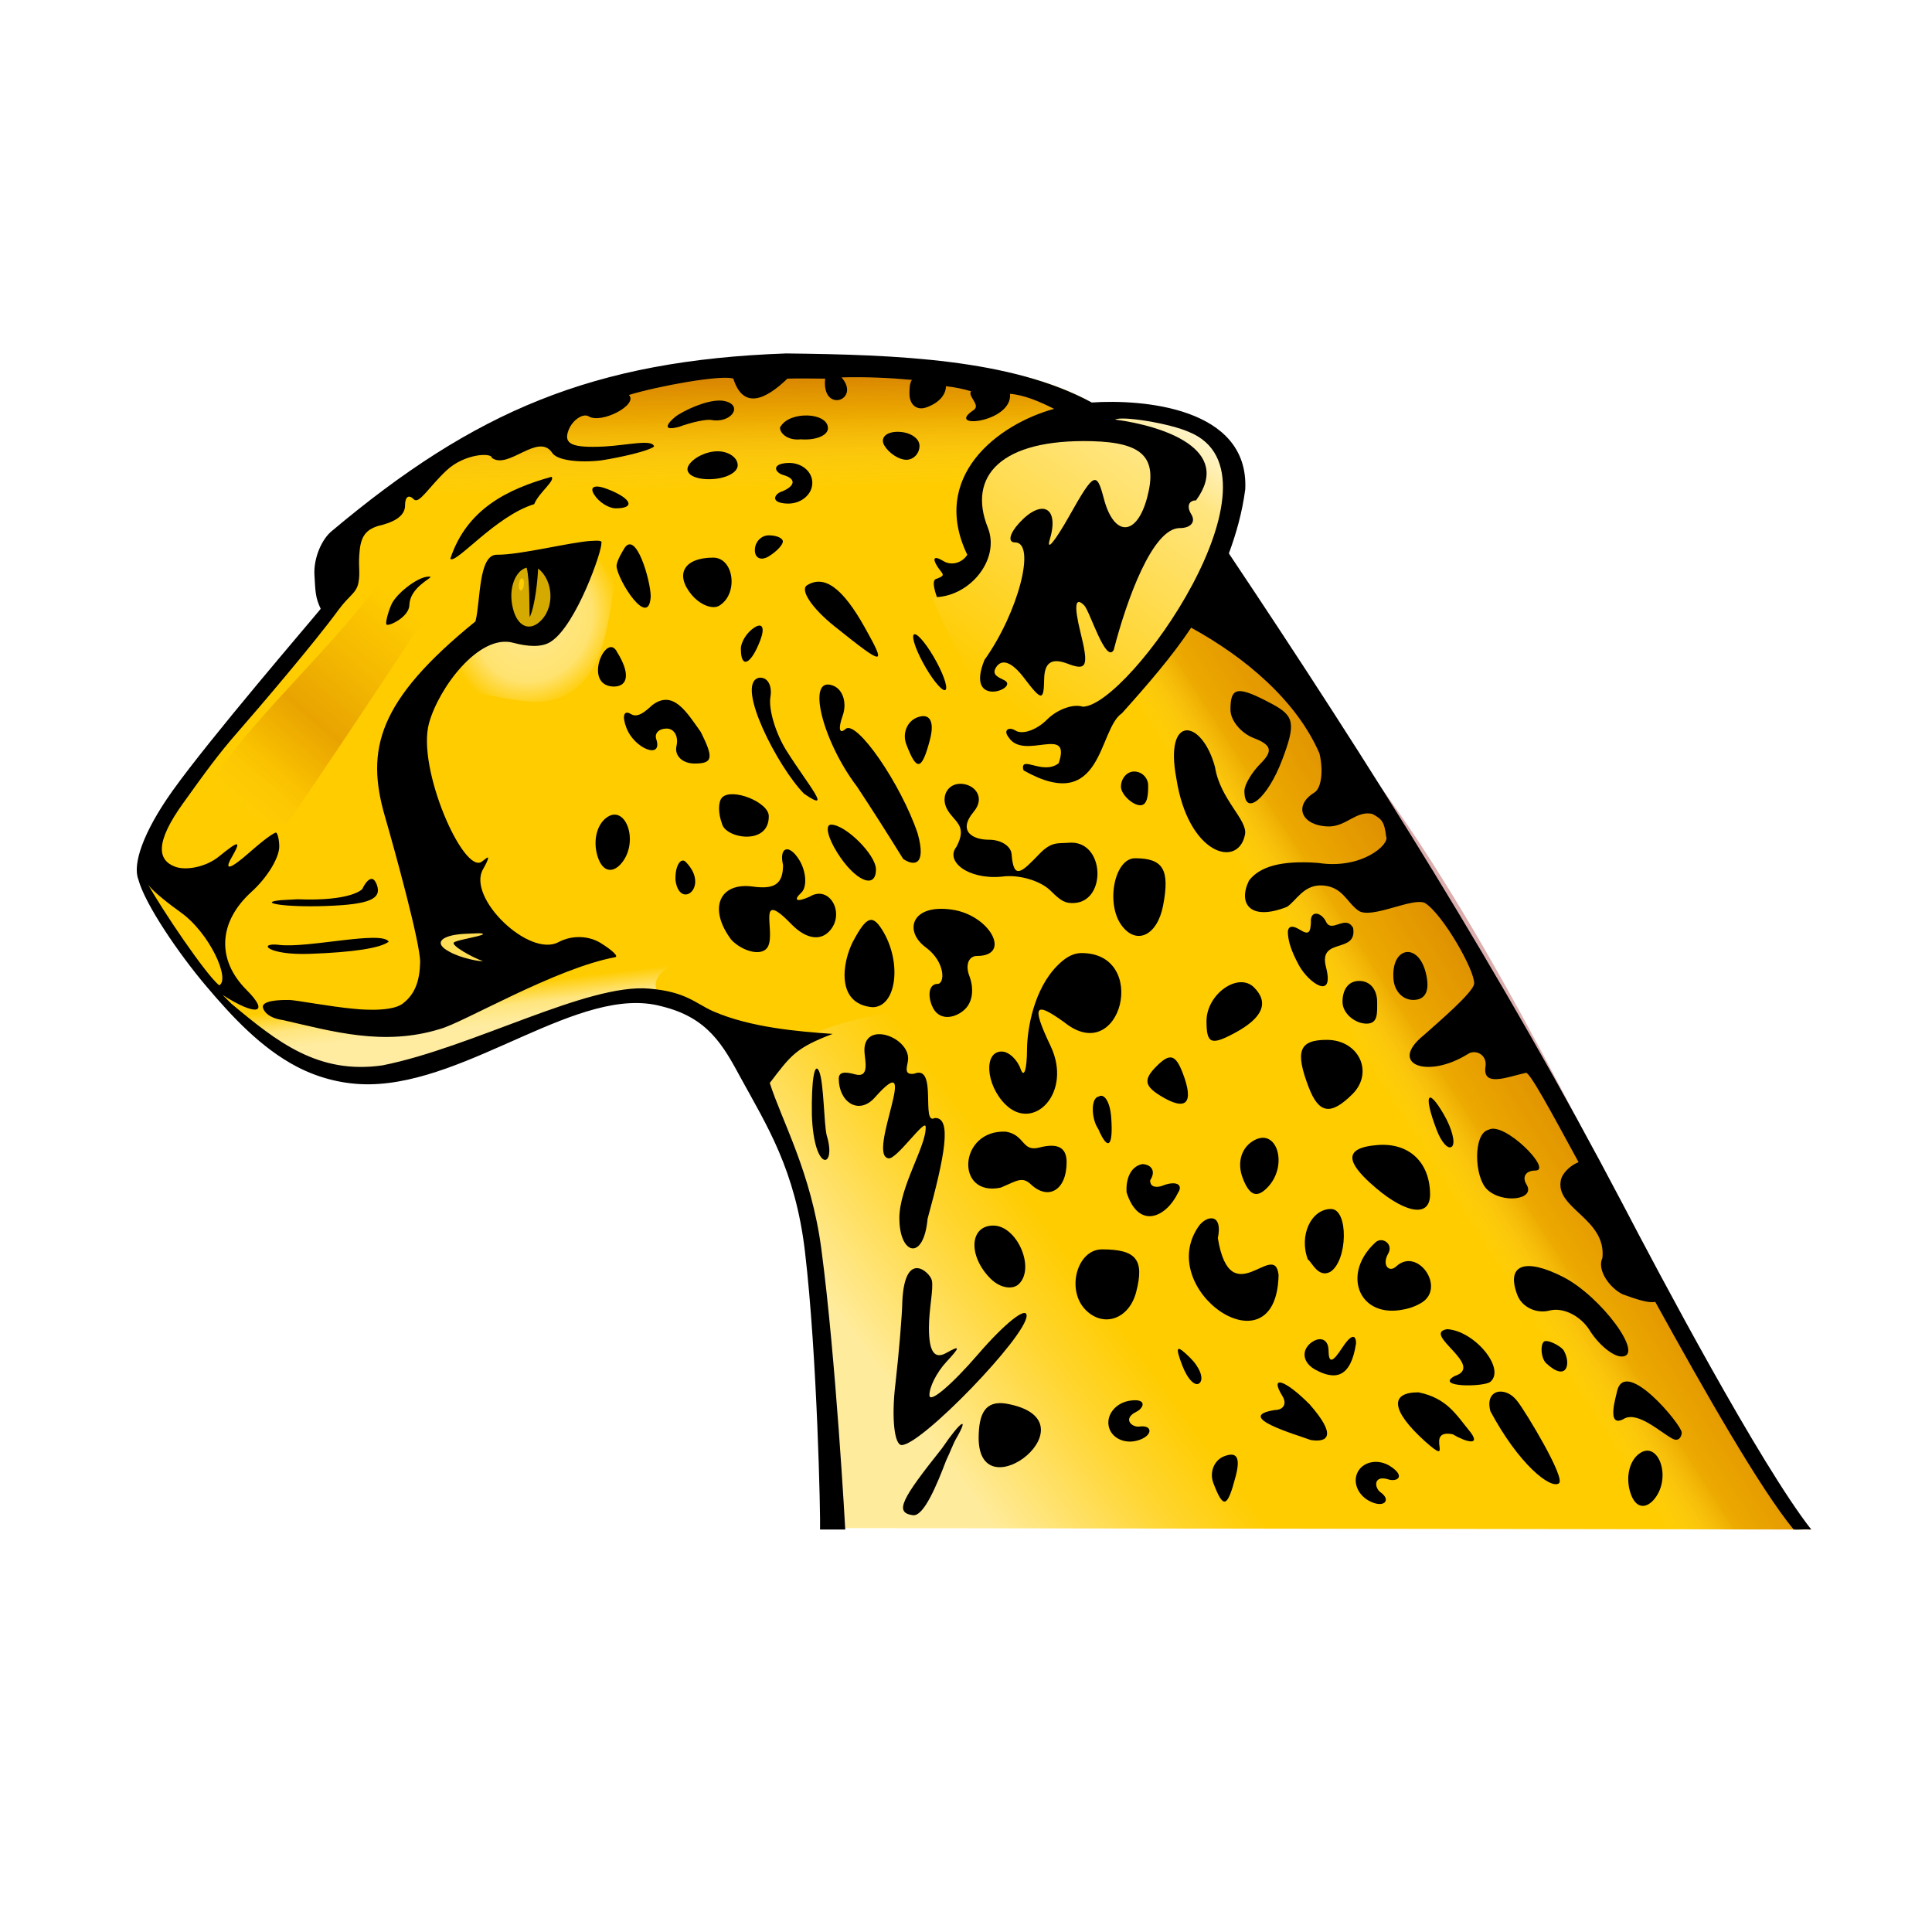
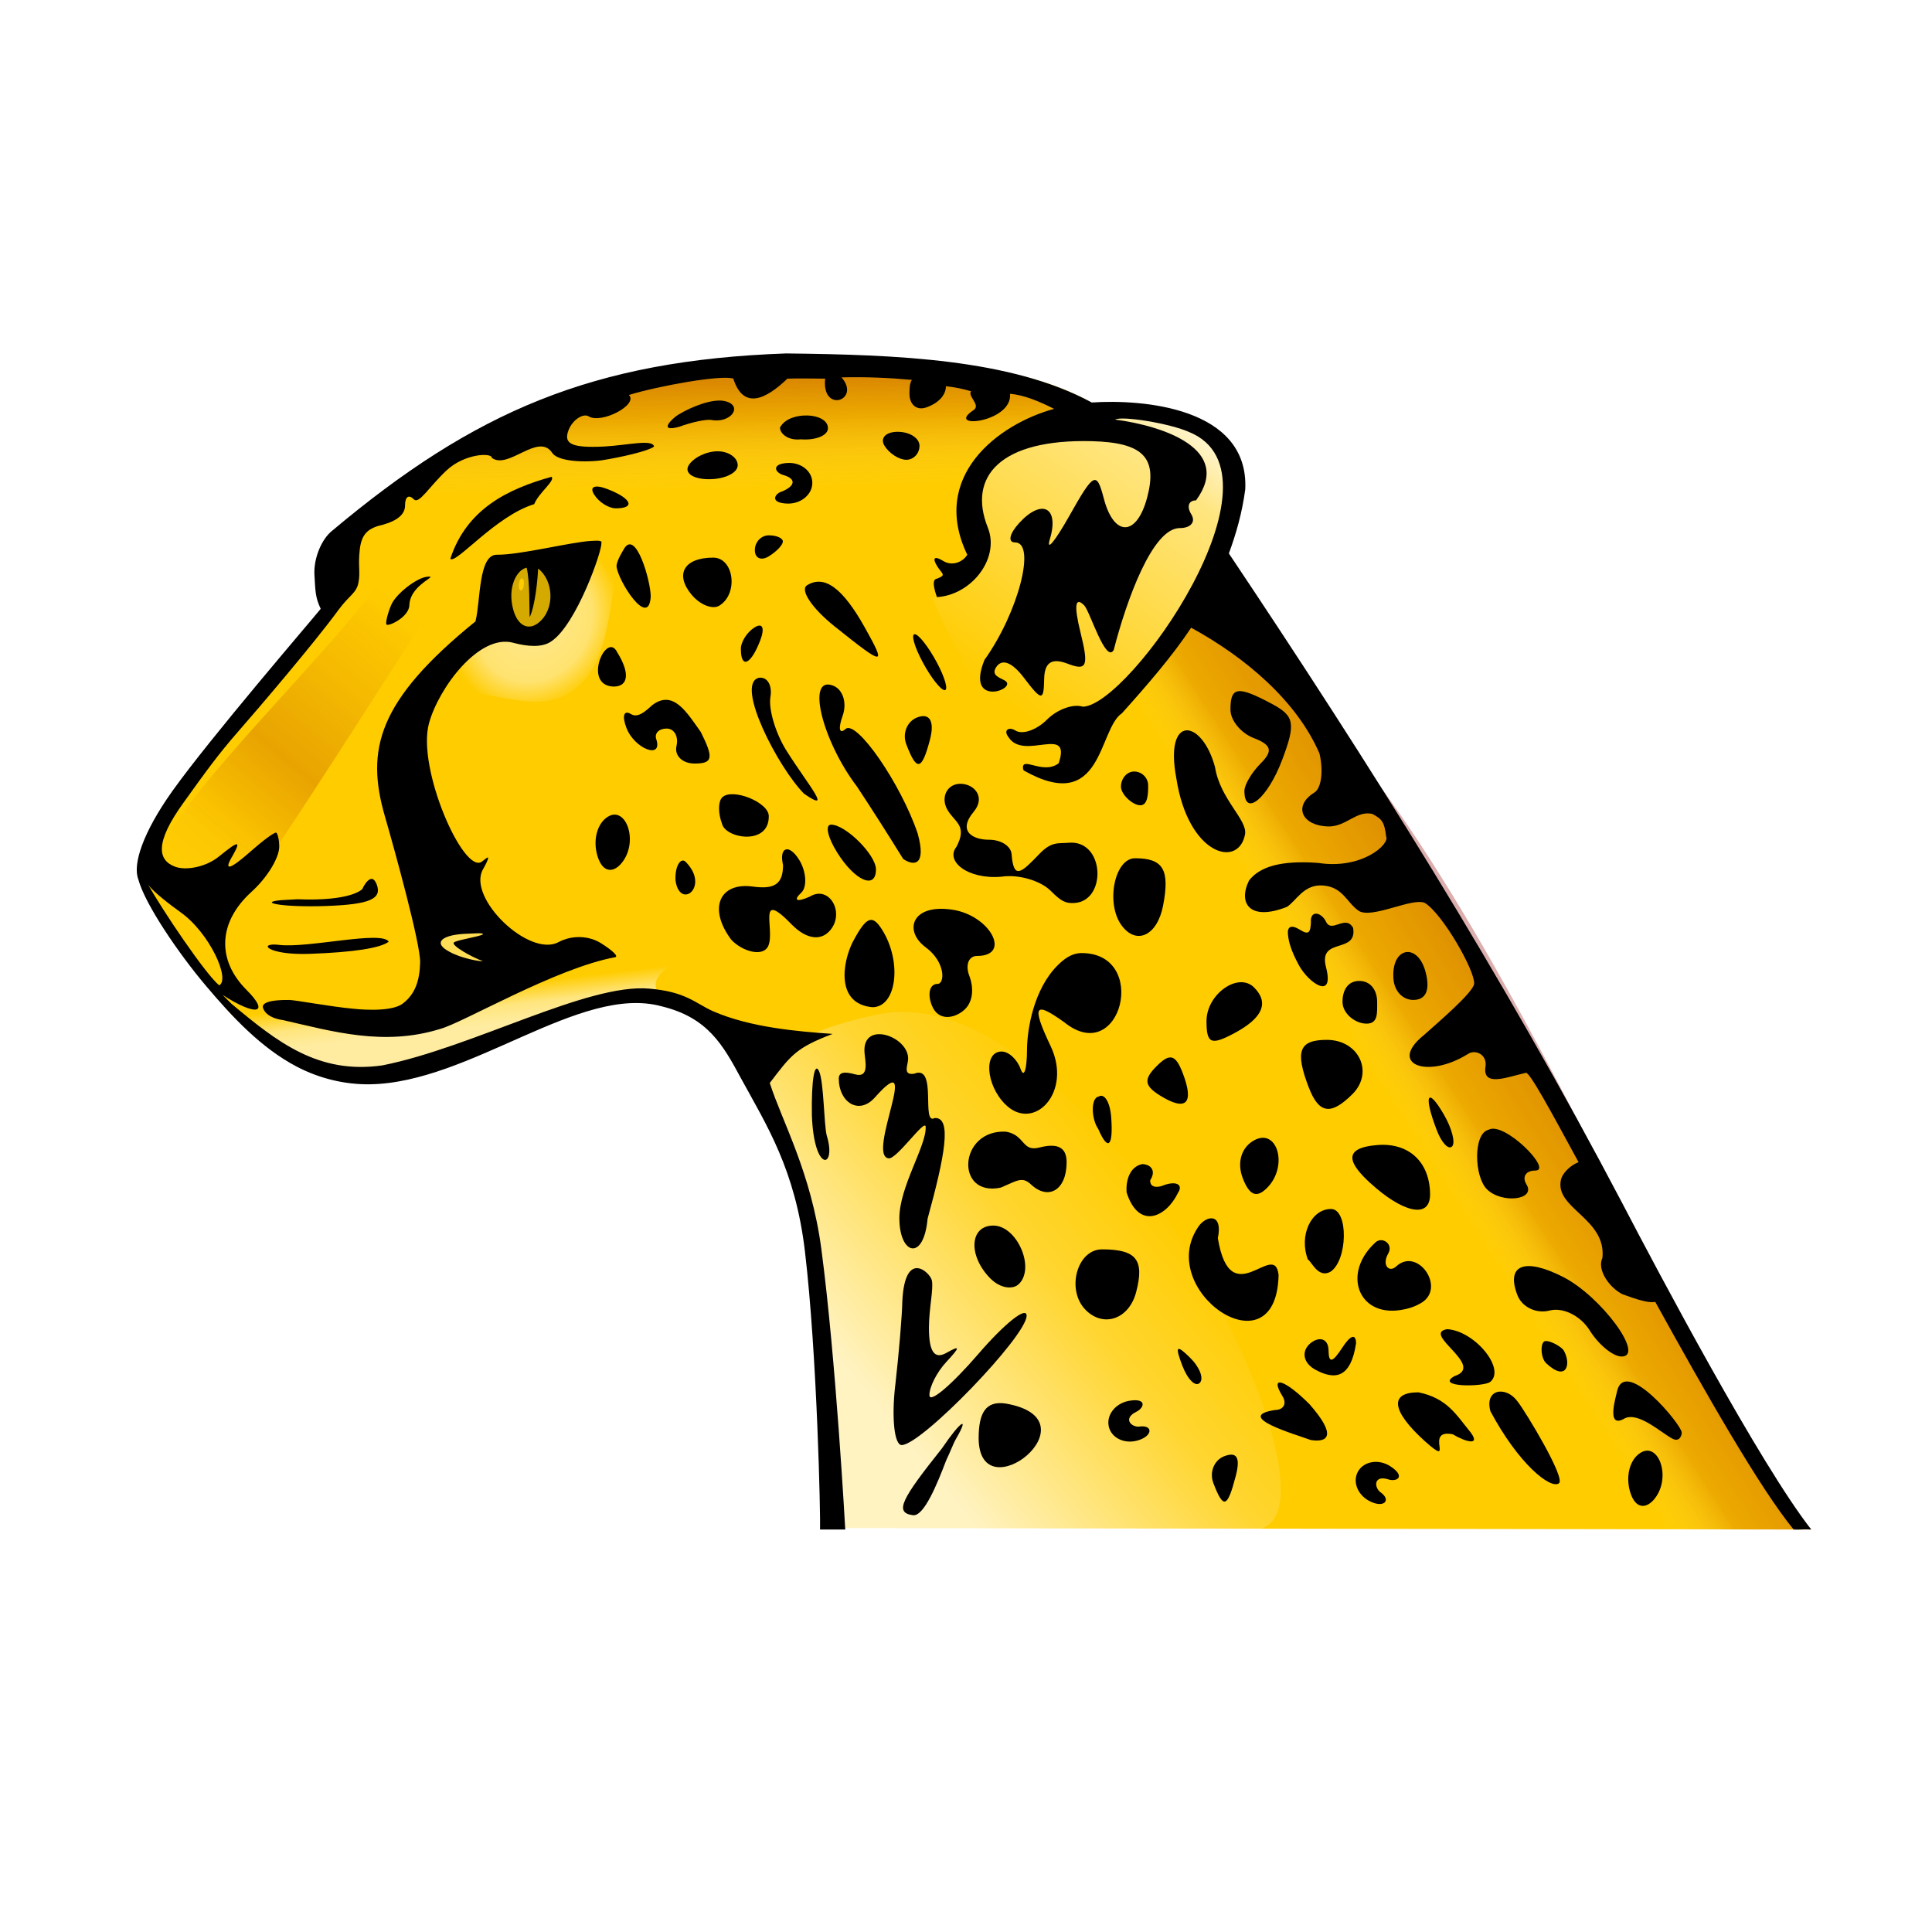
<svg xmlns="http://www.w3.org/2000/svg" xmlns:ns1="http://www.openswatchbook.org/uri/2009/osb" xmlns:xlink="http://www.w3.org/1999/xlink" width="48" height="48" id="svg2" version="1.1">
  <defs id="defs4">
    <linearGradient id="linearGradient4047">
      <stop style="stop-color:#930a0a;stop-opacity:0;" offset="0" id="stop4049" />
      <stop id="stop4061" offset="0.268" style="stop-color:#920707;stop-opacity:0.097;" />
      <stop id="stop4059" offset="0.531" style="stop-color:#920505;stop-opacity:0.204;" />
      <stop id="stop4051" offset="0.762" style="stop-color:#920000;stop-opacity:0.053;" />
      <stop style="stop-color:#ffffff;stop-opacity:0;" offset="1" id="stop4053" />
    </linearGradient>
    <linearGradient id="linearGradient3998" ns1:paint="gradient">
      <stop style="stop-color:#ffcc00;stop-opacity:1" offset="0" id="stop4000" />
      <stop id="stop4002" offset="0.54" style="stop-color:#ffe57f;stop-opacity:1" />
      <stop id="stop4004" offset="1" style="stop-color:#ffffff;stop-opacity:1;" />
    </linearGradient>
    <linearGradient ns1:paint="gradient" id="linearGradient3966">
      <stop id="stop3968" offset="0" style="stop-color:#ffffff;stop-opacity:0.628;" />
      <stop style="stop-color:#ffffff;stop-opacity:0.496;" offset="0.68" id="stop3970" />
      <stop id="stop3972" offset="1" style="stop-color:#ffffff;stop-opacity:0;" />
    </linearGradient>
    <linearGradient id="linearGradient4038">
      <stop style="stop-color:#930a0a;stop-opacity:0.549;" offset="0" id="stop4040" />
      <stop id="stop4042" offset="0.804" style="stop-color:#920000;stop-opacity:0.168;" />
      <stop style="stop-color:#ffffff;stop-opacity:0;" offset="1" id="stop4044" />
    </linearGradient>
    <linearGradient id="linearGradient3985">
-       <stop style="stop-color:#ffffff;stop-opacity:0.611;" offset="0" id="stop3987" />
-       <stop id="stop3993" offset="0.636" style="stop-color:#ffffff;stop-opacity:0.192;" />
+       <stop style="stop-color:#ffffff;stop-opacity:0.761;" offset="0" id="stop3987" />
+       <stop id="stop3993" offset="0.606" style="stop-color:#ffffff;stop-opacity:0.192;" />
      <stop style="stop-color:#ffffff;stop-opacity:0;" offset="1" id="stop3989" />
    </linearGradient>
    <linearGradient id="linearGradient3936">
      <stop id="stop3938" offset="0" style="stop-color:#ffffff;stop-opacity:1;" />
      <stop style="stop-color:#ffffff;stop-opacity:0.498;" offset="0.531" id="stop3940" />
      <stop id="stop3942" offset="1" style="stop-color:#ffffff;stop-opacity:0;" />
    </linearGradient>
    <linearGradient id="linearGradient3890">
      <stop id="stop3892" offset="0" style="stop-color:#930a0a;stop-opacity:0.549;" />
      <stop style="stop-color:#920000;stop-opacity:0.168;" offset="0.542" id="stop3946" />
      <stop id="stop3894" offset="1" style="stop-color:#ffffff;stop-opacity:0;" />
    </linearGradient>
    <linearGradient id="linearGradient3892">
      <stop id="stop3900" offset="0" style="stop-color:#ffcc00;stop-opacity:1" />
      <stop style="stop-color:#ffe57f;stop-opacity:1;" offset="0.749" id="stop3999" />
      <stop style="stop-color:#ffffff;stop-opacity:1;" offset="1" id="stop3896" />
    </linearGradient>
    <linearGradient id="linearGradient3866" ns1:paint="gradient">
      <stop style="stop-color:#ffffff;stop-opacity:0.628;" offset="0" id="stop3868" />
      <stop id="stop3897" offset="0.456" style="stop-color:#ffffff;stop-opacity:0.496;" />
      <stop style="stop-color:#ffffff;stop-opacity:0;" offset="1" id="stop3870" />
    </linearGradient>
    <linearGradient xlink:href="#linearGradient3892" id="linearGradient3898" x1="24.597" y1="1022.915" x2="30.003" y2="1015.553" gradientUnits="userSpaceOnUse" gradientTransform="translate(-0.375,-1.6252)" />
    <radialGradient xlink:href="#linearGradient3866-7" id="radialGradient3882-1" cx="7.601" cy="1037.602" fx="7.601" fy="1037.602" r="8.188" gradientTransform="matrix(2.089121,-0.4214495,0.07819655,0.3876196,-86.85943,633.499)" gradientUnits="userSpaceOnUse" />
    <linearGradient id="linearGradient3866-7">
      <stop style="stop-color:#ffffff;stop-opacity:1;" offset="0" id="stop3868-4" />
      <stop style="stop-color:#ffffff;stop-opacity:0;" offset="1" id="stop3870-0" />
    </linearGradient>
    <linearGradient xlink:href="#linearGradient3890" id="linearGradient3882" x1="19.179" y1="1014.248" x2="19.263" y2="1018.164" gradientUnits="userSpaceOnUse" gradientTransform="translate(-0.375,-1.6252)" />
    <radialGradient xlink:href="#linearGradient3866-77" id="radialGradient3882-2" cx="9.877" cy="1038.746" fx="9.877" fy="1038.746" r="8.188" gradientTransform="matrix(1.014447,-0.287874,0.07220969,0.2544617,-69.12317,770.2012)" gradientUnits="userSpaceOnUse" />
    <linearGradient id="linearGradient3866-77">
      <stop style="stop-color:#ffffff;stop-opacity:1;" offset="0" id="stop3868-1" />
      <stop id="stop3897-2" offset="0.677" style="stop-color:#ffffff;stop-opacity:0.498;" />
      <stop style="stop-color:#ffffff;stop-opacity:0;" offset="1" id="stop3870-6" />
    </linearGradient>
    <radialGradient xlink:href="#linearGradient3866-9" id="radialGradient3882-4" cx="9.877" cy="1038.746" fx="9.877" fy="1038.746" r="8.188" gradientTransform="matrix(1.296057,-0.4233518,0.08024686,0.2456693,-80.25333,780.6725)" gradientUnits="userSpaceOnUse" />
    <linearGradient id="linearGradient3866-9">
      <stop style="stop-color:#ffffff;stop-opacity:0.08;" offset="0" id="stop3868-46" />
      <stop id="stop3897-0" offset="0.369" style="stop-color:#ffffff;stop-opacity:0.496;" />
      <stop style="stop-color:#ffffff;stop-opacity:0;" offset="1" id="stop3870-3" />
    </linearGradient>
-     <linearGradient xlink:href="#linearGradient3985" id="linearGradient3991" x1="20.743" y1="1038.023" x2="25.196" y2="1034.766" gradientUnits="userSpaceOnUse" gradientTransform="translate(-0.375,-1.6252)" />
+     <linearGradient xlink:href="#linearGradient3985" id="linearGradient3991" x1="20.806" y1="1039.273" x2="27.696" y2="1033.641" gradientUnits="userSpaceOnUse" gradientTransform="translate(-0.375,-1.6252)" />
    <linearGradient xlink:href="#linearGradient3866" id="linearGradient3995" x1="13.482" y1="1031.334" x2="13.371" y2="1030.392" gradientUnits="userSpaceOnUse" gradientTransform="translate(-0.375,-1.6252)" />
    <linearGradient xlink:href="#linearGradient3890-4" id="linearGradient3882-2" x1="19.179" y1="1014.248" x2="19.263" y2="1018.164" gradientUnits="userSpaceOnUse" />
    <linearGradient id="linearGradient3890-4">
      <stop id="stop3892-5" offset="0" style="stop-color:#930a0a;stop-opacity:0.549;" />
      <stop style="stop-color:#920000;stop-opacity:0.168;" offset="0.542" id="stop3946-8" />
      <stop id="stop3894-8" offset="1" style="stop-color:#ffffff;stop-opacity:0;" />
    </linearGradient>
    <linearGradient gradientTransform="matrix(1.084741,1.475231,-1.706353,0.9378156,1749.751,46.54595)" y2="1018.164" x2="19.263" y1="1014.183" x1="19.5" gradientUnits="userSpaceOnUse" id="linearGradient4017" xlink:href="#linearGradient4038" />
    <linearGradient xlink:href="#linearGradient3866-0" id="linearGradient3995-4" x1="13.482" y1="1031.334" x2="13.371" y2="1030.392" gradientUnits="userSpaceOnUse" gradientTransform="translate(-0.375,-1.6252)" />
    <linearGradient id="linearGradient3866-0" ns1:paint="gradient">
      <stop style="stop-color:#ffffff;stop-opacity:0.628;" offset="0" id="stop3868-9" />
      <stop id="stop3897-4" offset="0.456" style="stop-color:#ffffff;stop-opacity:0.496;" />
      <stop style="stop-color:#ffffff;stop-opacity:0;" offset="1" id="stop3870-8" />
    </linearGradient>
    <radialGradient xlink:href="#linearGradient3966" id="radialGradient4008" cx="13.423" cy="1019.587" fx="13.423" fy="1019.587" r="2.071" gradientTransform="matrix(0.6302367,-0.9101278,0.7946644,0.5502817,-805.4035,470.9496)" gradientUnits="userSpaceOnUse" />
    <linearGradient xlink:href="#linearGradient3890-2" id="linearGradient3882-1" x1="19.179" y1="1014.248" x2="19.263" y2="1018.164" gradientUnits="userSpaceOnUse" gradientTransform="translate(-0.375,-1.6252)" />
    <linearGradient id="linearGradient3890-2">
      <stop id="stop3892-6" offset="0" style="stop-color:#930a0a;stop-opacity:0.549;" />
      <stop style="stop-color:#920000;stop-opacity:0.168;" offset="0.542" id="stop3946-0" />
      <stop id="stop3894-4" offset="1" style="stop-color:#ffffff;stop-opacity:0;" />
    </linearGradient>
-     <linearGradient xlink:href="#linearGradient4047" id="linearGradient4057" x1="34.314" y1="1014.788" x2="29.112" y2="1019.04" gradientUnits="userSpaceOnUse" gradientTransform="matrix(0.9849401,-0.1728958,0.1728958,0.9849401,-199.1693,25.926)" />
+     <linearGradient xlink:href="#linearGradient4047" id="linearGradient4057" x1="34.314" y1="1014.788" x2="27.444" y2="1020.588" gradientUnits="userSpaceOnUse" gradientTransform="matrix(0.9849401,-0.1728958,0.1728958,0.9849401,-199.1693,25.926)" />
  </defs>
  <g id="layer1" style="display:inline" transform="translate(0,-1004.362)">
    <path style="fill:#ffcc00;display:inline" d="m 44.903,1042.327 c -1.269,-1.617 -3.8,-6.336 -4.714,-8.089 -3.025,-5.76 -6.356,-11.053 -9.901,-16.347 -0.873,-1.039 -0.612,-1.886 -2.891,-3.356 -2.006,-1.294 -4.952,-1.232 -7.877,-1.266 l -0.357,-0.016 c -4.81,0.171 -7.379,1.425 -10.907,4.386 -0.25,0.197 -0.375,0.557 -0.351,0.983 0.024,0.42 3.333e-4,0.583 0.134,0.863 -0.253,0.313 -2.78,3.214 -3.72,4.535 -0.732,1.029 -0.943,1.792 -0.798,2.16 0.162,0.616 1.04,2.063 1.616,2.675 0.049,0.051 0.306,0.384 0.477,0.497 -0.106,0.1 1.29,1.245 1.713,1.387 0.46,0.155 0.928,0.516 1.864,0.497 2.349,-0.106 5.116,-2.58 7.143,-2.026 4.449,1.41 4.039,9.6 4.105,13.116 L 45,1042.362 z" id="path3127-0" />
-     <path style="fill:url(#linearGradient4057);fill-opacity:1;stroke:none;display:inline" d="m 4.88,1024.498 c 0.709,-1.71 3.14,-3.724 4.564,-5.682 0.681,-0.083 1.72,-0.048 1.497,0.301 -0.546,0.857 -2.826,4.294 -3.808,5.708 -0.654,0.016 -2.023,-0.056 -2.253,-0.328 z" id="path3646-1-9-9" />
+     <path style="fill:url(#linearGradient4057);fill-opacity:1;stroke:none;display:inline" d="m 3.818,1025.748 c 0.709,-1.71 4.202,-4.974 5.627,-6.932 0.681,-0.083 1.72,-0.048 1.497,0.301 -0.546,0.857 -3.451,5.419 -4.433,6.833 -0.78,0.332 -2.664,0.577 -2.69,-0.203 z" id="path3646-1-9-9" />
    <path style="fill:url(#linearGradient3991);fill-opacity:1;stroke:none;display:inline" d="m 21,1042.362 c 0,0 -0.293,-0.703 -0.439,-3.657 -0.161,-3.246 -1.557,-7.075 -1.568,-7.678 0.004,-0.581 1.485,-1.193 2.758,-1.45 5.486,-1.224 12.485,13.162 9.249,12.784 z" id="path3646-1-6" />
    <path style="fill:url(#linearGradient4017);fill-opacity:1;stroke:none;display:inline" d="m 29.725,1019.74 c 6.066,2.342 11.845,19.048 15.275,22.622 -4.324,-6e-4 -9,0 -12.968,0.014 -1.032,-0.014 -0.252,-1.169 0.085,-1.742 1.759,-2.986 4.292,-11.336 -2.361,-15.139 -1.254,-0.717 -2.644,-1.65 -2.504,-2.313 0.242,-1.146 1.488,-1.896 2.473,-3.442 z" id="path3646-1-9-1" />
    <path style="opacity:0.885;fill:url(#radialGradient4008);fill-opacity:1;stroke:none;display:inline" d="m 12.156,1019.891 c 2.338,1.077 0.822,-1.861 3.337,-2.696 -0.344,2.401 -0.383,3.606 -1.168,4.264 -0.877,0.735 -2.083,0.024 -3.136,0.093 -0.317,0.021 0.047,-0.854 0.967,-1.661 z" id="path3646-1-8" />
    <path style="fill:url(#linearGradient3882);fill-opacity:1;stroke:none;display:inline" d="m 10.295,1016.131 c 1.452,-1.255 3.439,-1.982 6.336,-2.584 7.079,-0.974 15.444,0.953 9.183,5.029 -1.071,1.903 0.533,4.024 -0.288,2.634 -0.975,-1.65 -5.886,-5.809 -9.663,-4.517 -3.381,1.156 -5.225,0.994 -5.568,-0.561 z" id="path3646-1-9" />
    <path style="fill:#000000" d="m 40.179,1038.912 c 0.214,-0.823 1.582,0.831 1.602,1.034 0.009,0.062 -0.048,0.257 -0.231,0.159 -0.301,-0.162 -0.836,-0.665 -1.181,-0.506 -0.501,0.301 -0.196,-0.612 -0.19,-0.688 z" id="path3750" />
    <path style="fill:#000000" d="m 23.409,1040.337 c 0.459,-0.676 0.682,-0.812 0.348,-0.237 -0.076,0.13 -0.142,0.323 -0.25,0.546 -0.223,0.587 -0.553,1.397 -0.825,1.361 -0.474,-0.063 -0.279,-0.406 0.727,-1.669 z" id="path3748" />
    <path style="fill:#000000" d="m 34.795,1036.909 c -1.056,0.167 -1.457,-0.921 -0.619,-1.683 0.163,-0.148 0.451,0.041 0.314,0.28 -0.166,0.288 0.021,0.485 0.198,0.32 0.526,-0.492 1.236,0.517 0.638,0.897 -0.199,0.123 -0.387,0.164 -0.531,0.186 z m 2.907,2.27 c 0.198,0.25 1.202,1.909 1.03,2.035 -0.21,0.155 -1.004,-0.481 -1.703,-1.79 -0.152,-0.561 0.39,-0.634 0.673,-0.245 z m -1.75,-1.794 c 0.677,0.036 1.462,0.979 1.076,1.307 -0.155,0.132 -1.395,0.142 -0.89,-0.142 0.782,-0.251 -0.833,-1.052 -0.186,-1.165 z m 0.55,2.519 c 0.331,0.408 -0.1,0.278 -0.41,0.092 -0.738,-0.145 0.091,0.87 -0.69,0.174 -0.83,-0.751 -0.892,-1.216 -0.162,-1.216 0.706,0.14 0.946,0.566 1.261,0.95 z" id="path3744" />
    <path style="fill:#000000" d="m 38.854,1037.919 c -0.065,-0.113 -0.423,-0.298 -0.5,-0.221 -0.091,0.091 -0.068,0.414 0.063,0.536 0.509,0.474 0.623,0.01 0.436,-0.315 z" id="path3742" />
    <path style="fill:#000000" d="m 24.314,1040.102 c 0,-0.628 0.168,-0.945 0.675,-0.869 2.291,0.399 -0.653,2.732 -0.675,0.869 z" id="path3740" />
    <path style="fill:#000000" d="m 24.871,1039.675 c -0.115,-0.116 -0.198,0.09 -0.183,0.456 0.094,0.838 0.427,-0.188 0.183,-0.456 z" id="path3738" />
    <path style="fill:#000000" d="m 31.665,1039.394 c 0.226,0 0.314,-0.157 0.196,-0.347 -0.327,-0.53 0.057,-0.415 0.673,0.202 0.687,0.781 0.459,0.957 0.031,0.89 -0.365,-0.136 -1.923,-0.581 -0.9,-0.744 z" id="path3736" />
    <path style="fill:#000000" d="m 22.242,1038.787 c 0.092,-0.812 0.171,-1.754 0.176,-2.093 0.062,-1.303 0.685,-0.721 0.732,-0.527 0.05,0.205 -0.071,0.706 -0.071,1.184 0,0.594 0.137,0.791 0.434,0.623 0.348,-0.196 0.348,-0.151 0,0.223 -0.239,0.257 -0.429,0.632 -0.421,0.833 0.007,0.201 0.552,-0.261 1.211,-1.025 0.659,-0.764 1.2,-1.195 1.203,-0.956 0.006,0.502 -2.613,3.215 -3.104,3.215 -0.181,0 -0.254,-0.663 -0.161,-1.477 z" id="path3734" />
    <path style="fill:#000000" d="m 29.375,1038.292 c -0.189,-0.495 -0.149,-0.535 0.195,-0.195 0.238,0.236 0.344,0.516 0.237,0.623 -0.107,0.107 -0.301,-0.086 -0.432,-0.429 z" id="path3732" />
    <path style="fill:#000000" d="m 32.647,1038.373 c -0.319,-0.198 -0.3,-0.514 -0.03,-0.681 0.212,-0.131 0.387,-0.033 0.39,0.217 0.004,0.331 0.097,0.312 0.342,-0.065 0.202,-0.313 0.339,-0.356 0.342,-0.107 -0.133,0.874 -0.531,0.929 -1.045,0.636 z" id="path3730" />
    <path style="fill:#000000" d="m 29.804,1034.796 c 0.215,-0.253 0.577,-0.27 0.453,0.327 0.313,1.91 1.412,0.015 1.509,0.916 -0.052,2.49 -3.138,0.348 -1.962,-1.243 z" id="path3728" />
    <path style="fill:#000000" d="m 39.496,1037.415 c -0.227,-0.364 -0.665,-0.58 -0.998,-0.493 -0.328,0.086 -0.685,-0.085 -0.799,-0.383 -0.289,-0.753 0.178,-0.939 1.135,-0.452 0.946,0.482 2.046,1.977 1.454,1.977 -0.213,0 -0.569,-0.292 -0.792,-0.648 z" id="path3726" />
    <path style="fill:#000000" d="m 24.612,1036.132 c -0.565,-0.565 -0.527,-1.321 0.067,-1.321 0.584,0 1.045,1.043 0.639,1.448 -0.159,0.159 -0.477,0.102 -0.706,-0.128 z" id="path3724" />
    <path style="fill:#000000" d="m 32.494,1035.654 c -0.227,-0.591 0.078,-1.255 0.575,-1.255 0.438,0 0.419,1.292 -0.023,1.565 -0.304,0.153 -0.456,-0.256 -0.552,-0.31 z" id="path3722" />
    <path style="fill:#000000" d="m 26.974,1036.908 c -0.492,-0.492 -0.219,-1.506 0.405,-1.506 0.854,0 1.059,0.257 0.848,1.063 -0.175,0.668 -0.806,0.891 -1.254,0.443 z" id="path3720" />
    <path style="fill:#000000" d="m 22.344,1034.64 c -0.006,-0.789 0.681,-1.819 0.654,-2.284 -0.012,-0.218 -0.718,0.812 -0.921,0.785 -0.56,-0.073 0.86,-2.868 -0.339,-1.515 -0.403,0.455 -0.899,0.115 -0.899,-0.465 0,-0.171 0.153,-0.177 0.407,-0.107 0.359,0.099 0.248,-0.328 0.233,-0.534 -0.071,-0.854 1.192,-0.379 1.076,0.218 -0.032,0.167 -0.088,0.339 0.161,0.299 0.583,-0.237 0.158,1.295 0.506,1.102 0.435,-0.025 0.253,0.937 -0.176,2.501 -0.097,1.067 -0.698,0.897 -0.701,0 z" id="path3718" />
    <path style="fill:#000000" d="m 34.048,1033.759 c -0.503,-0.462 -0.751,-0.875 0.173,-0.949 0.781,-0.063 1.299,0.421 1.309,1.213 0.008,0.664 -0.723,0.432 -1.481,-0.265 z" id="path3716" />
    <path style="fill:#000000" d="m 36.941,1033.908 c -0.317,-0.317 -0.342,-1.384 0.039,-1.476 0.383,-0.228 1.612,1.012 1.166,1.012 -0.239,0 -0.338,0.156 -0.22,0.347 0.237,0.384 -0.616,0.484 -0.985,0.116 z" id="path3714" />
    <path style="fill:#000000" d="m 24.995,1032.478 c 0.478,0.085 0.39,0.508 0.828,0.394 0.457,-0.119 0.677,-7e-4 0.677,0.364 0,0.699 -0.456,0.958 -0.888,0.551 -0.218,-0.205 -0.348,-0.087 -0.749,0.081 -1.143,0.242 -1.048,-1.452 0.132,-1.39 z" id="path3712" />
    <path style="fill:#000000" d="m 30.875,1033.631 c -0.142,-0.37 -0.043,-0.735 0.249,-0.918 0.601,-0.376 0.903,0.615 0.355,1.163 -0.26,0.26 -0.438,0.187 -0.605,-0.246 z" id="path3710" />
    <path style="fill:#000000" d="m 35.697,1032.443 c -0.335,-0.874 -0.236,-1.099 0.173,-0.395 0.203,0.349 0.296,0.708 0.206,0.797 -0.089,0.09 -0.26,-0.091 -0.379,-0.402 z" id="path3708" />
    <path style="fill:#000000" d="m 27.296,1031.605 c 0.143,-0.088 0.283,0.141 0.311,0.51 0.056,0.742 -0.082,0.855 -0.32,0.298 -0.177,-0.252 -0.191,-0.775 0.009,-0.808 z" id="path3706" />
    <path style="fill:#000000" d="m 20.171,1032.071 c -0.015,-0.871 0.067,-1.359 0.183,-1.084 0.115,0.275 0.114,1.284 0.185,1.583 0.256,0.826 -0.316,0.95 -0.368,-0.499 z" id="path3704" />
    <path style="fill:#000000" d="m 24.976,1031.799 c -0.485,-0.485 -0.542,-1.312 -0.09,-1.312 0.175,0 0.387,0.196 0.471,0.434 0.084,0.239 0.156,0.019 0.159,-0.489 0.004,-0.508 0.169,-1.5 0.762,-2.088 0.149,-0.148 0.336,-0.298 0.581,-0.303 1.712,-0.016 0.995,2.869 -0.425,1.713 -0.689,-0.489 -0.84,-0.471 -0.332,0.597 0.55,1.156 -0.424,2.149 -1.125,1.448 z" id="path3702" />
    <path style="fill:#000000" d="m 28.825,1031.583 c -0.397,-0.246 -0.417,-0.406 -0.088,-0.734 0.328,-0.329 0.47,-0.29 0.648,0.174 0.29,0.757 0.087,0.96 -0.56,0.56 z" id="path3700" />
    <path style="fill:#000000" d="m 32.518,1031.385 c -0.349,-0.909 -0.244,-1.188 0.447,-1.188 0.795,0 1.176,0.808 0.636,1.348 -0.534,0.533 -0.833,0.489 -1.082,-0.16 z" id="path3698" />
    <path style="fill:url(#linearGradient3995);fill-opacity:1;stroke:none;display:inline" d="m 6.24,1029.896 c -0.131,-0.275 -0.204,-0.38 0.558,-0.579 1.019,0.969 5.098,-0.195 7.52,-0.91 1.722,-0.508 0.187,-0.177 2.671,-1.081 0.597,0.908 -0.861,0.986 -0.685,1.605 0.034,0.121 -0.328,-0.038 -0.617,0.062 -0.866,0.299 -2.091,0.681 -3.75,1.302 -3.23,1.209 -3.936,0.66 -5.698,-0.399 z" id="path3646-1" />
    <path style="fill:#000000" d="M 19.531,8.781 C 14.721,8.952 11.778,10.226 8.25,13.188 c -0.25,0.197 -0.461,0.668 -0.438,1.094 0.024,0.42 0.023,0.563 0.156,0.844 -0.253,0.313 -2.747,3.21 -3.688,4.531 -0.732,1.029 -0.988,1.82 -0.844,2.188 0.162,0.616 1.008,1.854 1.688,2.656 0.645,0.763 1.365,1.537 2.25,2 0.556,0.291 1.185,0.446 1.812,0.438 2.5,-0.033 5.222,-2.491 7.25,-1.938 1.146,0.278 1.523,0.955 1.969,1.781 0.643,1.178 1.353,2.273 1.594,4.312 0.306,2.592 0.388,6.622 0.375,6.906 L 21,38 c 0,0 -0.231,-4.237 -0.594,-6.969 -0.253,-1.907 -0.981,-3.18 -1.281,-4.125 0.526,-0.688 0.646,-0.872 1.562,-1.219 -0.85,-0.06 -2.032,-0.155 -2.969,-0.562 C 17.279,24.93 17.046,24.637 16.125,24.562 14.589,24.429 11.74,26.024 9.5,26.469 7.905,26.698 6.886,25.887 5.75,24.938 L 5.531,24.719 c 0.815,0.527 1.198,0.479 0.594,-0.125 -0.742,-0.742 -0.71,-1.682 0.125,-2.438 0.382,-0.346 0.688,-0.838 0.688,-1.125 0,-0.143 -0.039,-0.367 -0.094,-0.344 -0.086,0.038 -0.255,0.148 -0.656,0.5 -0.472,0.414 -0.625,0.451 -0.438,0.125 0.258,-0.448 0.189,-0.438 -0.312,-0.031 -0.321,0.26 -0.817,0.356 -1.094,0.25 -0.425,-0.163 -0.504,-0.595 0.219,-1.594 0.536,-0.746 0.848,-1.183 1.344,-1.75 0.496,-0.566 1.914,-2.227 2.5,-3.031 0.276,-0.378 0.451,-0.415 0.5,-0.688 0.049,-0.272 -0.015,-0.409 0.031,-0.812 0.046,-0.403 0.214,-0.54 0.594,-0.625 0.322,-0.091 0.531,-0.246 0.531,-0.469 0,-0.223 0.09,-0.285 0.219,-0.156 0.129,0.129 0.368,-0.301 0.812,-0.719 0.444,-0.417 1.126,-0.448 1.125,-0.312 0.412,0.304 1.153,-0.641 1.5,-0.125 0.116,0.187 0.661,0.253 1.219,0.188 0.488,-0.076 1.174,-0.232 1.312,-0.344 -0.036,-0.191 -0.663,-0.031 -1.25,0 -0.778,0.036 -1.01,-0.056 -0.875,-0.406 0.101,-0.265 0.368,-0.426 0.5,-0.344 0.316,0.195 1.242,-0.29 1,-0.531 0.721,-0.222 2.292,-0.508 2.594,-0.406 0.252,0.792 0.818,0.506 1.344,0 0.323,-0.011 0.624,0 0.938,0 -0.094,0.875 0.902,0.538 0.406,-0.031 0.602,-0.016 1.202,0.011 1.75,0.062 -0.061,0.081 -0.062,0.239 -0.062,0.344 0,0.271 0.179,0.419 0.406,0.344 0.343,-0.115 0.502,-0.334 0.5,-0.531 0.217,0.022 0.439,0.071 0.625,0.125 -0.095,0.123 0.251,0.344 0.062,0.469 -0.737,0.488 0.974,0.313 0.906,-0.406 0.345,0.032 0.709,0.179 1.094,0.375 -1.405,0.385 -3.091,1.685 -2.156,3.625 -0.12,0.194 -0.386,0.284 -0.594,0.156 -0.214,-0.133 -0.287,-0.087 -0.156,0.125 0.126,0.204 0.24,0.216 0,0.312 -0.515,0.046 1.525,3.28 2.152,4.766 1.974,1.117 1.845,-1.027 2.441,-1.422 0.654,-0.73 1.245,-1.413 1.719,-2.125 1.35,0.738 2.623,1.818 3.188,3.125 0.101,0.43 0.048,0.862 -0.125,0.969 -0.547,0.338 -0.309,0.844 0.375,0.844 0.427,-0.011 0.671,-0.399 1.062,-0.312 0.247,0.132 0.301,0.202 0.344,0.562 0.097,0.19 -0.602,0.826 -1.688,0.656 -0.93,-0.069 -1.455,0.095 -1.719,0.438 -0.279,0.57 0.024,1.014 0.938,0.656 C 32.206,22.388 32.387,21.96 32.875,22 c 0.488,0.04 0.586,0.422 0.875,0.625 0.318,0.223 1.362,-0.345 1.656,-0.188 0.439,0.277 1.236,1.669 1.219,2 -0.011,0.217 -0.945,1.006 -1.25,1.281 -0.897,0.721 0.08,1.1 1.094,0.469 0.182,-0.125 0.484,0.01 0.438,0.312 -0.08,0.519 0.536,0.259 1,0.156 0.085,-0.048 0.625,0.956 1.312,2.219 -0.184,0.068 -0.396,0.256 -0.438,0.438 -0.161,0.711 1.13,0.958 1.031,1.938 -0.143,0.304 0.179,0.746 0.5,0.906 0.34,0.123 0.643,0.226 0.812,0.188 C 42.36,34.583 43.724,36.978 44.562,38 44.687,38.011 44.796,37.988 45,38 43.731,36.383 41.226,31.659 40.312,29.906 37.323,24.215 34.029,18.98 30.531,13.75 30.716,13.248 30.863,12.726 30.938,12.156 31.034,10.11 28.359,9.916 27.125,10 25.126,8.916 22.278,8.813 19.531,8.781 z M 14.688,13.438 c -0.531,0.033 -1.769,0.352 -2.344,0.344 -0.461,-0.004 -0.402,1.144 -0.531,1.656 -2.43,1.972 -2.731,3.185 -2.25,4.844 0.249,0.86 0.884,3.169 0.875,3.625 C 10.428,24.363 10.314,24.704 10,24.938 9.686,25.171 8.781,25.062 8.781,25.062 8.233,25.014 7.329,24.844 7.188,24.844 c -0.531,-0.007 -0.678,0.087 -0.656,0.188 0.014,0.062 0.099,0.256 0.5,0.312 1.222,0.278 2.501,0.657 3.906,0.219 0.573,-0.156 2.871,-1.511 4.344,-1.781 0.096,-0.018 -0.067,-0.169 -0.344,-0.344 -0.297,-0.191 -0.721,-0.214 -1.062,-0.031 -0.732,0.392 -2.283,-1.107 -1.875,-1.812 0.072,-0.125 0.13,-0.246 0.125,-0.281 -0.005,-0.035 -0.073,0.035 -0.156,0.094 -0.455,0.324 -1.619,-2.321 -1.312,-3.438 0.241,-0.879 1.245,-2.232 2.094,-2 0.339,0.092 0.714,0.125 0.938,-0.031 0.63,-0.41 1.273,-2.267 1.25,-2.438 0.033,-0.076 -0.073,-0.073 -0.25,-0.062 z" id="path3127" transform="translate(0,1004.362)" />
    <path style="fill:#ffcc00" d="m 3.681,1026.339 c 0.111,0.173 0.59,0.535 0.802,0.686 0.725,0.514 1.245,1.667 0.963,1.818 -0.335,-0.271 -1.414,-1.87 -1.765,-2.503 z" id="path3125" />
    <path style="fill:#000000" d="m 32.57,1027.279 c -0.015,0.253 -0.052,0.32 -0.274,0.182 -0.221,-0.136 -0.318,-0.077 -0.297,0.119 0.018,0.173 0.064,0.379 0.273,0.765 0.239,0.44 0.894,0.89 0.67,0.036 -0.188,-0.748 0.785,-0.307 0.676,-0.966 -0.198,-0.351 -0.546,0.169 -0.685,-0.178 -0.135,-0.231 -0.388,-0.251 -0.363,0.044 z" id="path3123" />
    <path style="fill:#000000" d="m 29.975,1029.731 c 0,-0.67 0.79,-1.229 1.182,-0.836 0.379,0.379 0.216,0.758 -0.487,1.134 -0.583,0.312 -0.695,0.264 -0.695,-0.298 z" id="path3688" />
    <path style="fill:#000000" d="m 11.188,1018.244 c 0.407,-1.239 1.433,-1.736 2.515,-2.036 0.101,0.092 -0.321,0.398 -0.431,0.68 -0.957,0.288 -1.952,1.506 -2.084,1.356 z" id="path3686" />
    <path style="fill:#000000" d="m 15.495,1018.012 c 0.297,-0.537 0.673,0.789 0.672,1.171 -0.047,0.814 -0.813,-0.389 -0.849,-0.747 -0.009,-0.131 0.178,-0.424 0.178,-0.424 z" id="path3682" />
    <path style="fill:#ffdd55" d="m 11.273,1027.784 c 0.01,-0.058 0.669,-0.153 0.729,-0.212 -0.014,-0.04 -0.195,-0.017 -0.446,-0.01 -0.583,0.029 -0.813,0.225 -0.388,0.447 0.273,0.157 0.769,0.25 0.824,0.23 -0.263,-0.093 -0.771,-0.378 -0.719,-0.457 z" id="path3680" />
    <path style="fill:#000000" d="m 23.149,1029.337 c -0.112,-0.292 -0.048,-0.53 0.142,-0.53 0.191,0 0.2,-0.547 -0.291,-0.908 -0.552,-0.406 -0.359,-1.086 0.655,-0.937 0.945,0.139 1.487,1.15 0.622,1.15 -0.212,0 -0.299,0.223 -0.194,0.496 0.105,0.273 0.113,0.639 -0.136,0.853 -0.247,0.213 -0.645,0.273 -0.797,-0.124 z" id="path3676" />
    <path style="fill:#000000" d="m 21.197,1027.745 c 0.327,-0.612 0.474,-0.671 0.716,-0.288 0.506,0.799 0.366,1.929 -0.239,1.929 -0.911,-0.082 -0.751,-1.11 -0.478,-1.642 z" id="path3672" />
    <path style="fill:#000000" d="m 33.354,1029.254 c 0,-0.287 0.129,-0.521 0.416,-0.521 0.287,0 0.445,0.235 0.445,0.521 0,0.287 0.023,0.54 -0.263,0.54 -0.287,0 -0.598,-0.254 -0.598,-0.54 z" id="path3668" />
    <path style="fill:#000000" d="m 34.622,1028.704 c -0.076,-0.813 0.599,-0.947 0.797,-0.19 0.117,0.448 0.009,0.691 -0.308,0.691 -0.269,0 -0.463,-0.227 -0.489,-0.501 z" id="path3666" />
    <path style="fill:#000000" d="m 18.168,1027.709 c -0.585,-0.782 -0.29,-1.436 0.54,-1.32 0.558,0.077 0.743,-0.082 0.747,-0.533 -0.105,-0.433 0.135,-0.552 0.397,-0.137 0.176,0.278 0.211,0.678 0.054,0.823 -0.21,0.194 -0.105,0.239 0.209,0.098 0.503,-0.311 0.907,0.441 0.475,0.873 -0.221,0.221 -0.561,0.177 -0.909,-0.171 -0.889,-0.92 -0.424,0.108 -0.59,0.513 -0.122,0.299 -0.652,0.147 -0.924,-0.147 z" id="path3664" />
    <path style="fill:#000000" d="m 23.516,1024.439 c -0.137,-0.292 0.025,-0.604 0.345,-0.604 0.341,0 0.637,0.328 0.33,0.695 -0.404,0.483 -0.027,0.695 0.38,0.695 0.309,0 0.547,0.163 0.562,0.36 0.05,0.657 0.249,0.45 0.695,-0.012 0.301,-0.312 0.467,-0.251 0.724,-0.273 0.899,-0.078 0.955,1.455 0.135,1.497 -0.218,0.012 -0.325,-0.045 -0.582,-0.302 -0.257,-0.257 -0.808,-0.416 -1.224,-0.352 -0.847,0.075 -1.399,-0.391 -1.12,-0.739 0.296,-0.557 -0.069,-0.615 -0.246,-0.966 z m -2.228,-0.539 c -0.858,-1.132 -1.269,-2.764 -0.591,-2.504 0.246,0.094 0.352,0.43 0.238,0.75 -0.114,0.319 -0.082,0.466 0.071,0.328 0.269,-0.244 1.378,1.362 1.794,2.597 0.227,0.821 -0.11,0.804 -0.361,0.631 -0.4,-0.645 -0.771,-1.229 -1.151,-1.803 z" id="path3662" />
    <path id="path3660" style="fill:#000000" d="m 7.39,1026.704 c 1.349,0.054 1.609,-0.252 1.609,-0.252 0,0 0.22,-0.483 0.36,-0.117 0.139,0.362 -0.178,0.498 -1.255,0.536 -1.06,0.039 -1.726,-0.087 -1.121,-0.145 z" />
    <path style="fill:#000000" d="m 16.782,1026.23 c -0.015,-0.366 0.137,-0.572 0.253,-0.456 0.618,0.625 -0.153,1.208 -0.253,0.456 z" id="path3656" />
    <path style="fill:#000000" d="m 29.226,1023.701 c -0.304,-1.605 0.636,-1.484 0.961,-0.28 0.127,0.802 0.814,1.311 0.745,1.672 -0.162,0.854 -1.412,0.512 -1.706,-1.392 z" id="path3654" />
    <path style="fill:#000000" d="m 20.801,1025.545 c -0.239,-0.382 -0.308,-0.695 -0.153,-0.695 0.362,0 1.115,0.751 1.115,1.112 0,0.512 -0.523,0.285 -0.962,-0.417 z" id="path3650" />
    <path style="fill:#000000" d="m 17.937,1024.823 c -0.098,-0.256 -0.096,-0.548 0.005,-0.649 0.246,-0.246 1.158,0.119 1.158,0.463 0.011,0.745 -1.086,0.557 -1.163,0.186 z" id="path3646" />
    <path style="fill:#000000" d="m 30.917,1024.011 c 0,-0.153 0.183,-0.461 0.406,-0.684 0.309,-0.309 0.268,-0.459 -0.174,-0.628 -0.319,-0.122 -0.579,-0.44 -0.579,-0.706 0,-0.575 0.179,-0.599 1.036,-0.14 0.556,0.297 0.59,0.487 0.248,1.39 -0.362,0.959 -0.937,1.431 -0.937,0.768 z" id="path3640" />
    <path style="fill:#000000" d="m 18.837,1021.205 c 0.218,-0.045 0.355,0.169 0.304,0.474 -0.051,0.304 0.129,0.906 0.401,1.337 0.537,0.852 1.172,1.575 0.433,1.065 -0.645,-0.654 -1.702,-2.698 -1.137,-2.875 z" id="path3880" />
    <path style="fill:#000000" d="m 17.412,1022.55 c 0.324,0.647 0.297,0.782 -0.156,0.782 -0.302,-2e-4 -0.504,-0.196 -0.449,-0.435 0.055,-0.239 -0.055,-0.434 -0.245,-0.434 -0.19,-1e-4 -0.306,0.117 -0.258,0.261 0.172,0.516 -0.539,0.248 -0.741,-0.279 -0.114,-0.297 -0.063,-0.451 0.113,-0.342 0.176,0.109 0.374,-0.083 0.534,-0.226 0.521,-0.39 0.858,0.191 1.203,0.674 z" id="path3638" />
    <path style="fill:#000000" d="m 27.85,1023.906 c 0,-0.191 0.137,-0.376 0.328,-0.376 0.191,0 0.348,0.156 0.348,0.348 0,0.191 -0.004,0.491 -0.195,0.491 -0.191,0 -0.481,-0.271 -0.481,-0.462 z" id="path3636" />
    <path style="fill:#000000" d="m 22.517,1022.855 c -0.104,-0.271 0.018,-0.572 0.271,-0.669 0.314,-0.12 0.436,0.099 0.316,0.555 -0.209,0.798 -0.337,0.767 -0.587,0.114 z" id="path3634" />
    <path style="fill:#000000" d="m 15.336,1020.571 c 0.31,0.496 0.29,0.849 -0.094,0.849 -0.784,-0.028 -0.172,-1.405 0.094,-0.849 z" id="path3628" />
    <path style="fill:#000000" d="m 22.924,1020.814 c -0.205,-0.382 -0.294,-0.695 -0.198,-0.695 0.096,0 0.341,0.313 0.546,0.695 0.205,0.382 0.294,0.695 0.198,0.695 -0.096,0 -0.341,-0.313 -0.546,-0.695 z" id="path3626" />
    <path style="fill:#000000" d="m 20.73,1019.92 c -0.557,-0.446 -0.863,-0.904 -0.678,-1.018 0.43,-0.266 0.885,0.068 1.434,1.05 0.543,0.972 0.497,0.97 -0.756,-0.032 z" id="path3624" />
    <path style="fill:#000000" d="m 17.181,1019.136 c -0.422,-0.509 -0.183,-0.92 0.537,-0.92 0.518,0 0.634,0.896 0.155,1.192 -0.169,0.105 -0.481,-0.018 -0.692,-0.272 z" id="path3622" />
    <path style="fill:#000000" d="m 18.406,1020.487 c 0,-0.18 0.155,-0.422 0.344,-0.539 0.197,-0.122 0.255,0.018 0.137,0.327 -0.231,0.602 -0.48,0.712 -0.48,0.212 z" id="path3620" />
    <path style="fill:#000000" d="m 9.736,1019.357 c 0.139,-0.276 0.715,-0.725 0.962,-0.663 0.018,0.035 -0.516,0.272 -0.527,0.7 -0.007,0.294 -0.497,0.527 -0.564,0.488 -0.05,-0.029 0.06,-0.388 0.129,-0.525 z" id="path3616" />
    <path style="fill:#000000" d="m 18.754,1018.03 c 0,-0.203 0.156,-0.368 0.348,-0.368 0.191,0 0.348,0.069 0.348,0.153 0,0.084 -0.156,0.25 -0.348,0.368 -0.191,0.118 -0.348,0.049 -0.348,-0.153 z" id="path3610" />
    <path style="fill:#000000" d="m 14.76,1016.648 c -0.122,-0.197 0.018,-0.255 0.327,-0.137 0.602,0.231 0.712,0.48 0.212,0.48 -0.18,0 -0.423,-0.155 -0.539,-0.344 z" id="path3606" />
    <path style="fill:#000000" d="m 19.439,1016.568 c 0.282,-0.118 0.382,-0.3 0.018,-0.406 -0.201,-0.056 -0.307,-0.279 0.117,-0.298 0.334,-0.015 0.608,0.207 0.608,0.494 0,0.287 -0.274,0.519 -0.608,0.516 -0.476,-0.011 -0.323,-0.258 -0.134,-0.306 z" id="path3604" />
    <path style="fill:#000000" d="m 21.976,1015.438 c -0.118,-0.191 0.029,-0.348 0.327,-0.348 0.298,0 0.542,0.156 0.542,0.348 0,0.191 -0.147,0.347 -0.327,0.347 -0.18,0 -0.424,-0.156 -0.542,-0.347 z" id="path3602" />
    <path style="fill:#000000" d="m 17.111,1015.921 c 0.118,-0.191 0.44,-0.347 0.716,-0.347 0.275,0 0.501,0.156 0.501,0.347 0,0.191 -0.322,0.347 -0.716,0.347 -0.394,0 -0.619,-0.156 -0.501,-0.347 z" id="path3600" />
    <path style="fill:#000000" d="m 19.398,1014.952 c 0.238,-0.385 1.172,-0.345 1.172,0.05 0,0.179 -0.302,0.303 -0.671,0.275 -0.424,0.045 -0.577,-0.263 -0.501,-0.325 z" id="path3598" />
    <path style="fill:#000000" d="m 16.85,1014.666 c 0.339,-0.207 0.853,-0.401 1.142,-0.342 0.491,0.1 0.18,0.563 -0.317,0.472 -0.125,-0.023 -0.487,0.053 -0.803,0.17 -0.55,0.147 -0.157,-0.218 -0.021,-0.301 z" id="path3596" />
    <path id="path3660-1" style="fill:#000000" d="m 6.936,1027.838 c 0.725,0.085 2.554,-0.365 2.722,-0.08 -0.205,0.159 -0.884,0.264 -1.961,0.302 -1.06,0.039 -1.312,-0.287 -0.761,-0.223 z" />
    <path style="fill:#000000" d="m 27.867,1027.355 c -0.403,-0.545 -0.179,-1.67 0.333,-1.67 0.701,0 0.869,0.285 0.696,1.179 -0.143,0.741 -0.661,0.988 -1.028,0.492 z" id="path3720-1" />
    <path style="fill:#000000" d="m 14.844,1025.63 c -0.112,-0.37 -0.022,-0.759 0.209,-0.942 0.474,-0.376 0.834,0.555 0.402,1.103 -0.205,0.26 -0.479,0.272 -0.611,-0.161 z" id="path3710-7" />
    <path style="fill:url(#linearGradient3898);fill-opacity:1;stroke:none" d="m 23.152,1019.199 c 0.915,0.033 1.711,-0.927 1.39,-1.729 -0.509,-1.275 0.32,-2.206 2.586,-2.147 1.273,0.033 1.632,0.41 1.376,1.388 -0.257,0.984 -0.827,1.004 -1.08,0.036 -0.179,-0.683 -0.245,-0.655 -0.854,0.427 -0.365,0.648 -0.585,0.91 -0.486,0.581 0.237,-0.787 -0.195,-1.014 -0.759,-0.403 -0.246,0.267 -0.293,0.486 -0.107,0.486 0.534,0 0.081,1.746 -0.759,2.919 -0.491,1.208 0.846,0.722 0.51,0.515 -0.112,-0.069 -0.351,-0.123 -0.225,-0.326 0.144,-0.233 0.399,-0.137 0.7,0.261 0.439,0.579 0.488,0.574 0.498,0.024 0.008,-0.41 0.187,-0.531 0.581,-0.38 0.482,0.185 0.531,0.069 0.32,-0.783 -0.165,-0.666 -0.13,-0.893 0.095,-0.664 0.139,0.142 0.536,1.457 0.732,1.106 0.322,-1.246 0.963,-3.028 1.641,-3.028 0.275,0 0.403,-0.153 0.285,-0.344 -0.118,-0.191 -0.066,-0.344 0.119,-0.344 0.925,-1.265 -0.801,-1.849 -2.01,-2.008 0.173,-0.097 1.359,0.094 1.844,0.312 2.563,1.052 -1.488,6.796 -2.646,6.822 -0.237,-0.079 -0.634,0.064 -0.89,0.32 -0.256,0.256 -0.607,0.382 -0.783,0.273 -0.176,-0.109 -0.309,0 -0.172,0.166 0.378,0.595 1.575,-0.33 1.244,0.647 -0.402,0.304 -0.946,-0.218 -0.882,0.16 -0.783,-1.408 -1.671,-2.867 -2.268,-4.287 z" id="path3644-1" />
    <path style="fill:#d4aa00;fill-opacity:1;stroke:none" d="m 13.369,1018.488 c 0.379,0.287 0.429,0.99 0.027,1.333 -0.252,0.216 -0.534,0.11 -0.649,-0.329 -0.143,-0.551 0.095,-0.978 0.338,-1.026 0.084,0.358 0.062,1.026 0.075,1.232 0.14,-0.306 0.199,-0.952 0.209,-1.21 z" id="path3151" />
    <path style="fill:#ffcc00;fill-opacity:1;stroke:none" d="m 12.89,1018.927 c -5.36e-4,-0.081 0.021,-0.174 0.062,-0.191 0.032,-0.014 0.064,0.019 0.065,0.1 6.74e-4,0.08 -0.021,0.174 -0.062,0.191 -0.032,0.014 -0.065,-0.022 -0.065,-0.1 z" id="path3154" />
    <path style="fill:#000000;display:inline" d="m 40.501,1041.432 c -0.112,-0.37 -0.022,-0.759 0.209,-0.942 0.474,-0.376 0.834,0.555 0.402,1.103 -0.205,0.26 -0.479,0.272 -0.611,-0.161 z" id="path3710-7-1" />
    <path style="fill:#000000;display:inline" d="m 30.146,1041.21 c -0.104,-0.271 0.018,-0.572 0.271,-0.669 0.314,-0.12 0.404,0.036 0.285,0.492 -0.209,0.798 -0.306,0.829 -0.556,0.177 z" id="path3634-7" />
    <path style="fill:#000000;display:inline" d="m 34.49,1041.116 c -0.346,-0.108 -0.357,0.174 -0.208,0.309 0.309,0.207 0.098,0.427 -0.274,0.222 -0.293,-0.162 -0.411,-0.494 -0.261,-0.739 0.15,-0.244 0.504,-0.3 0.788,-0.122 0.4,0.258 0.177,0.4 -0.045,0.331 z" id="path3604-4" />
    <path style="fill:#000000;display:inline" d="m 28.379,1033.283 c 0.248,0.013 0.337,0.193 0.197,0.401 -0.007,0.198 0.193,0.176 0.291,0.142 0.345,-0.142 0.54,-0.037 0.401,0.169 -0.293,0.613 -0.978,0.93 -1.279,-0.01 -0.019,-0.278 0.068,-0.636 0.391,-0.702 z" id="path3730-1" />
    <path style="fill:#000000;display:inline" d="m 28.23,1039.439 c -0.326,0.159 -0.141,0.371 0.06,0.368 0.367,-0.062 0.364,0.243 -0.047,0.349 -0.324,0.083 -0.638,-0.078 -0.697,-0.358 -0.059,-0.281 0.161,-0.564 0.489,-0.63 0.468,-0.087 0.403,0.17 0.194,0.271 z" id="path3604-4-7" />
  </g>
  <g id="layer2" style="display:inline" transform="translate(0,-1004.362)" />
</svg>
